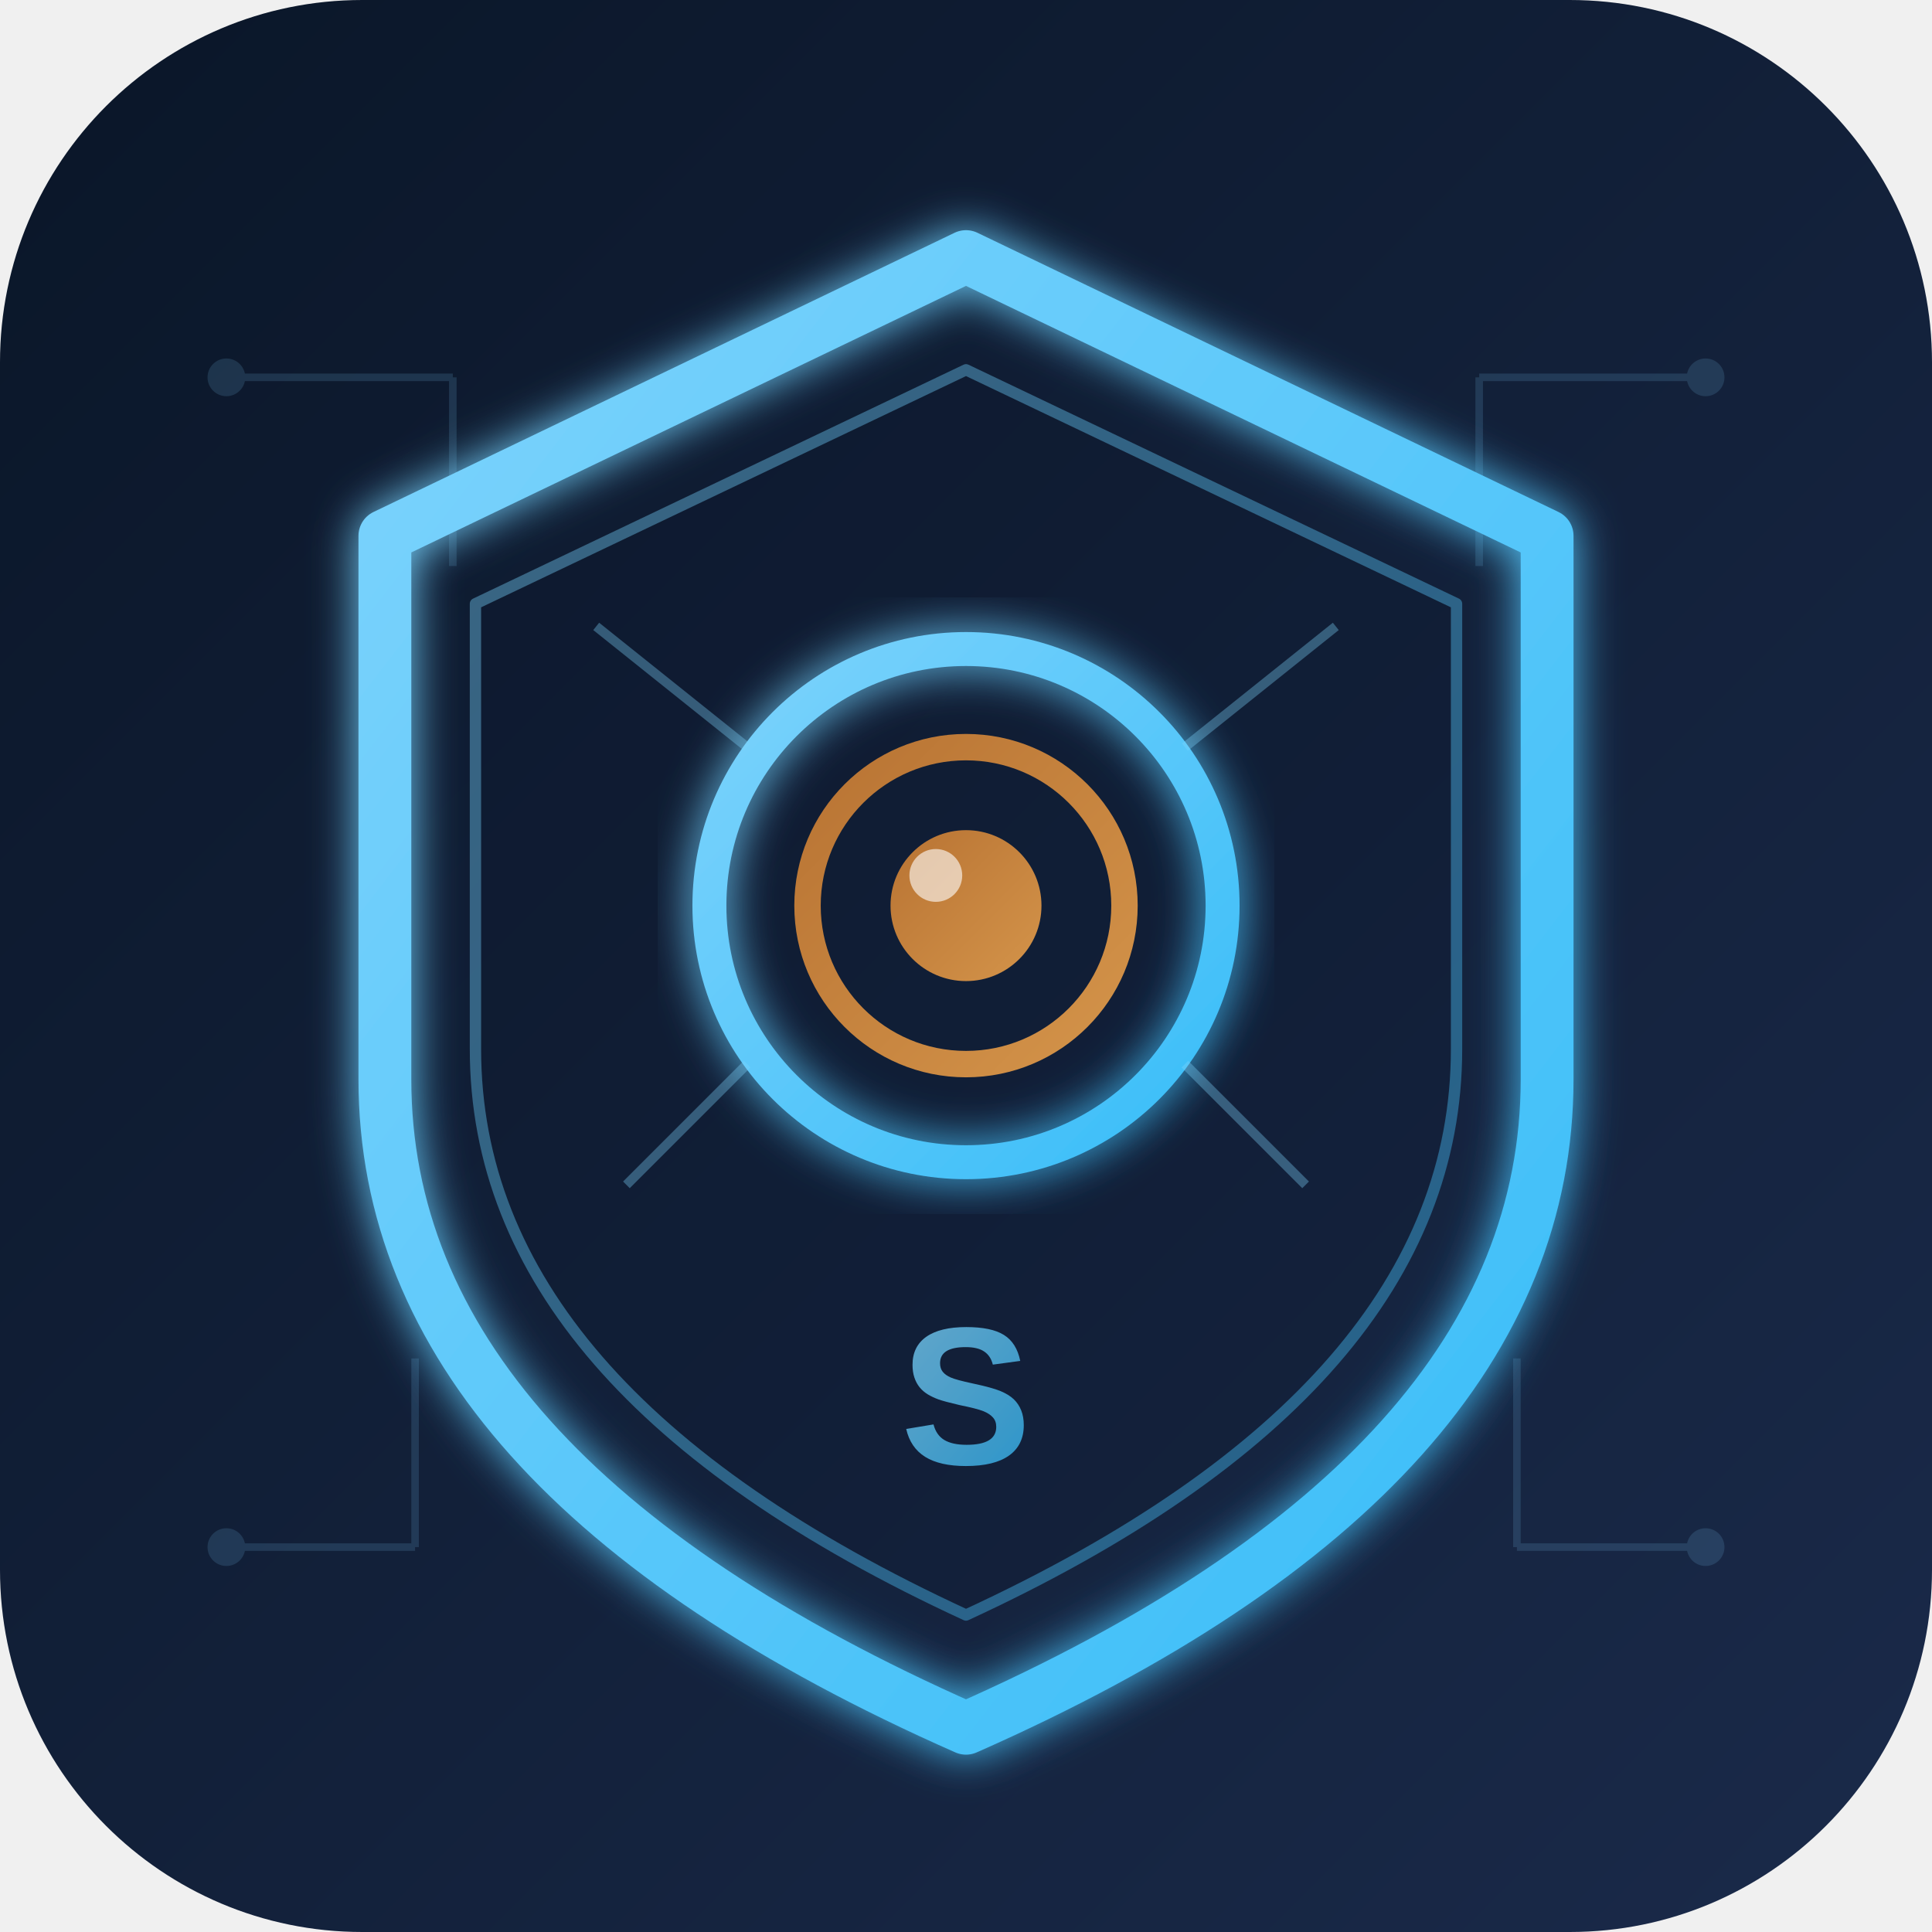
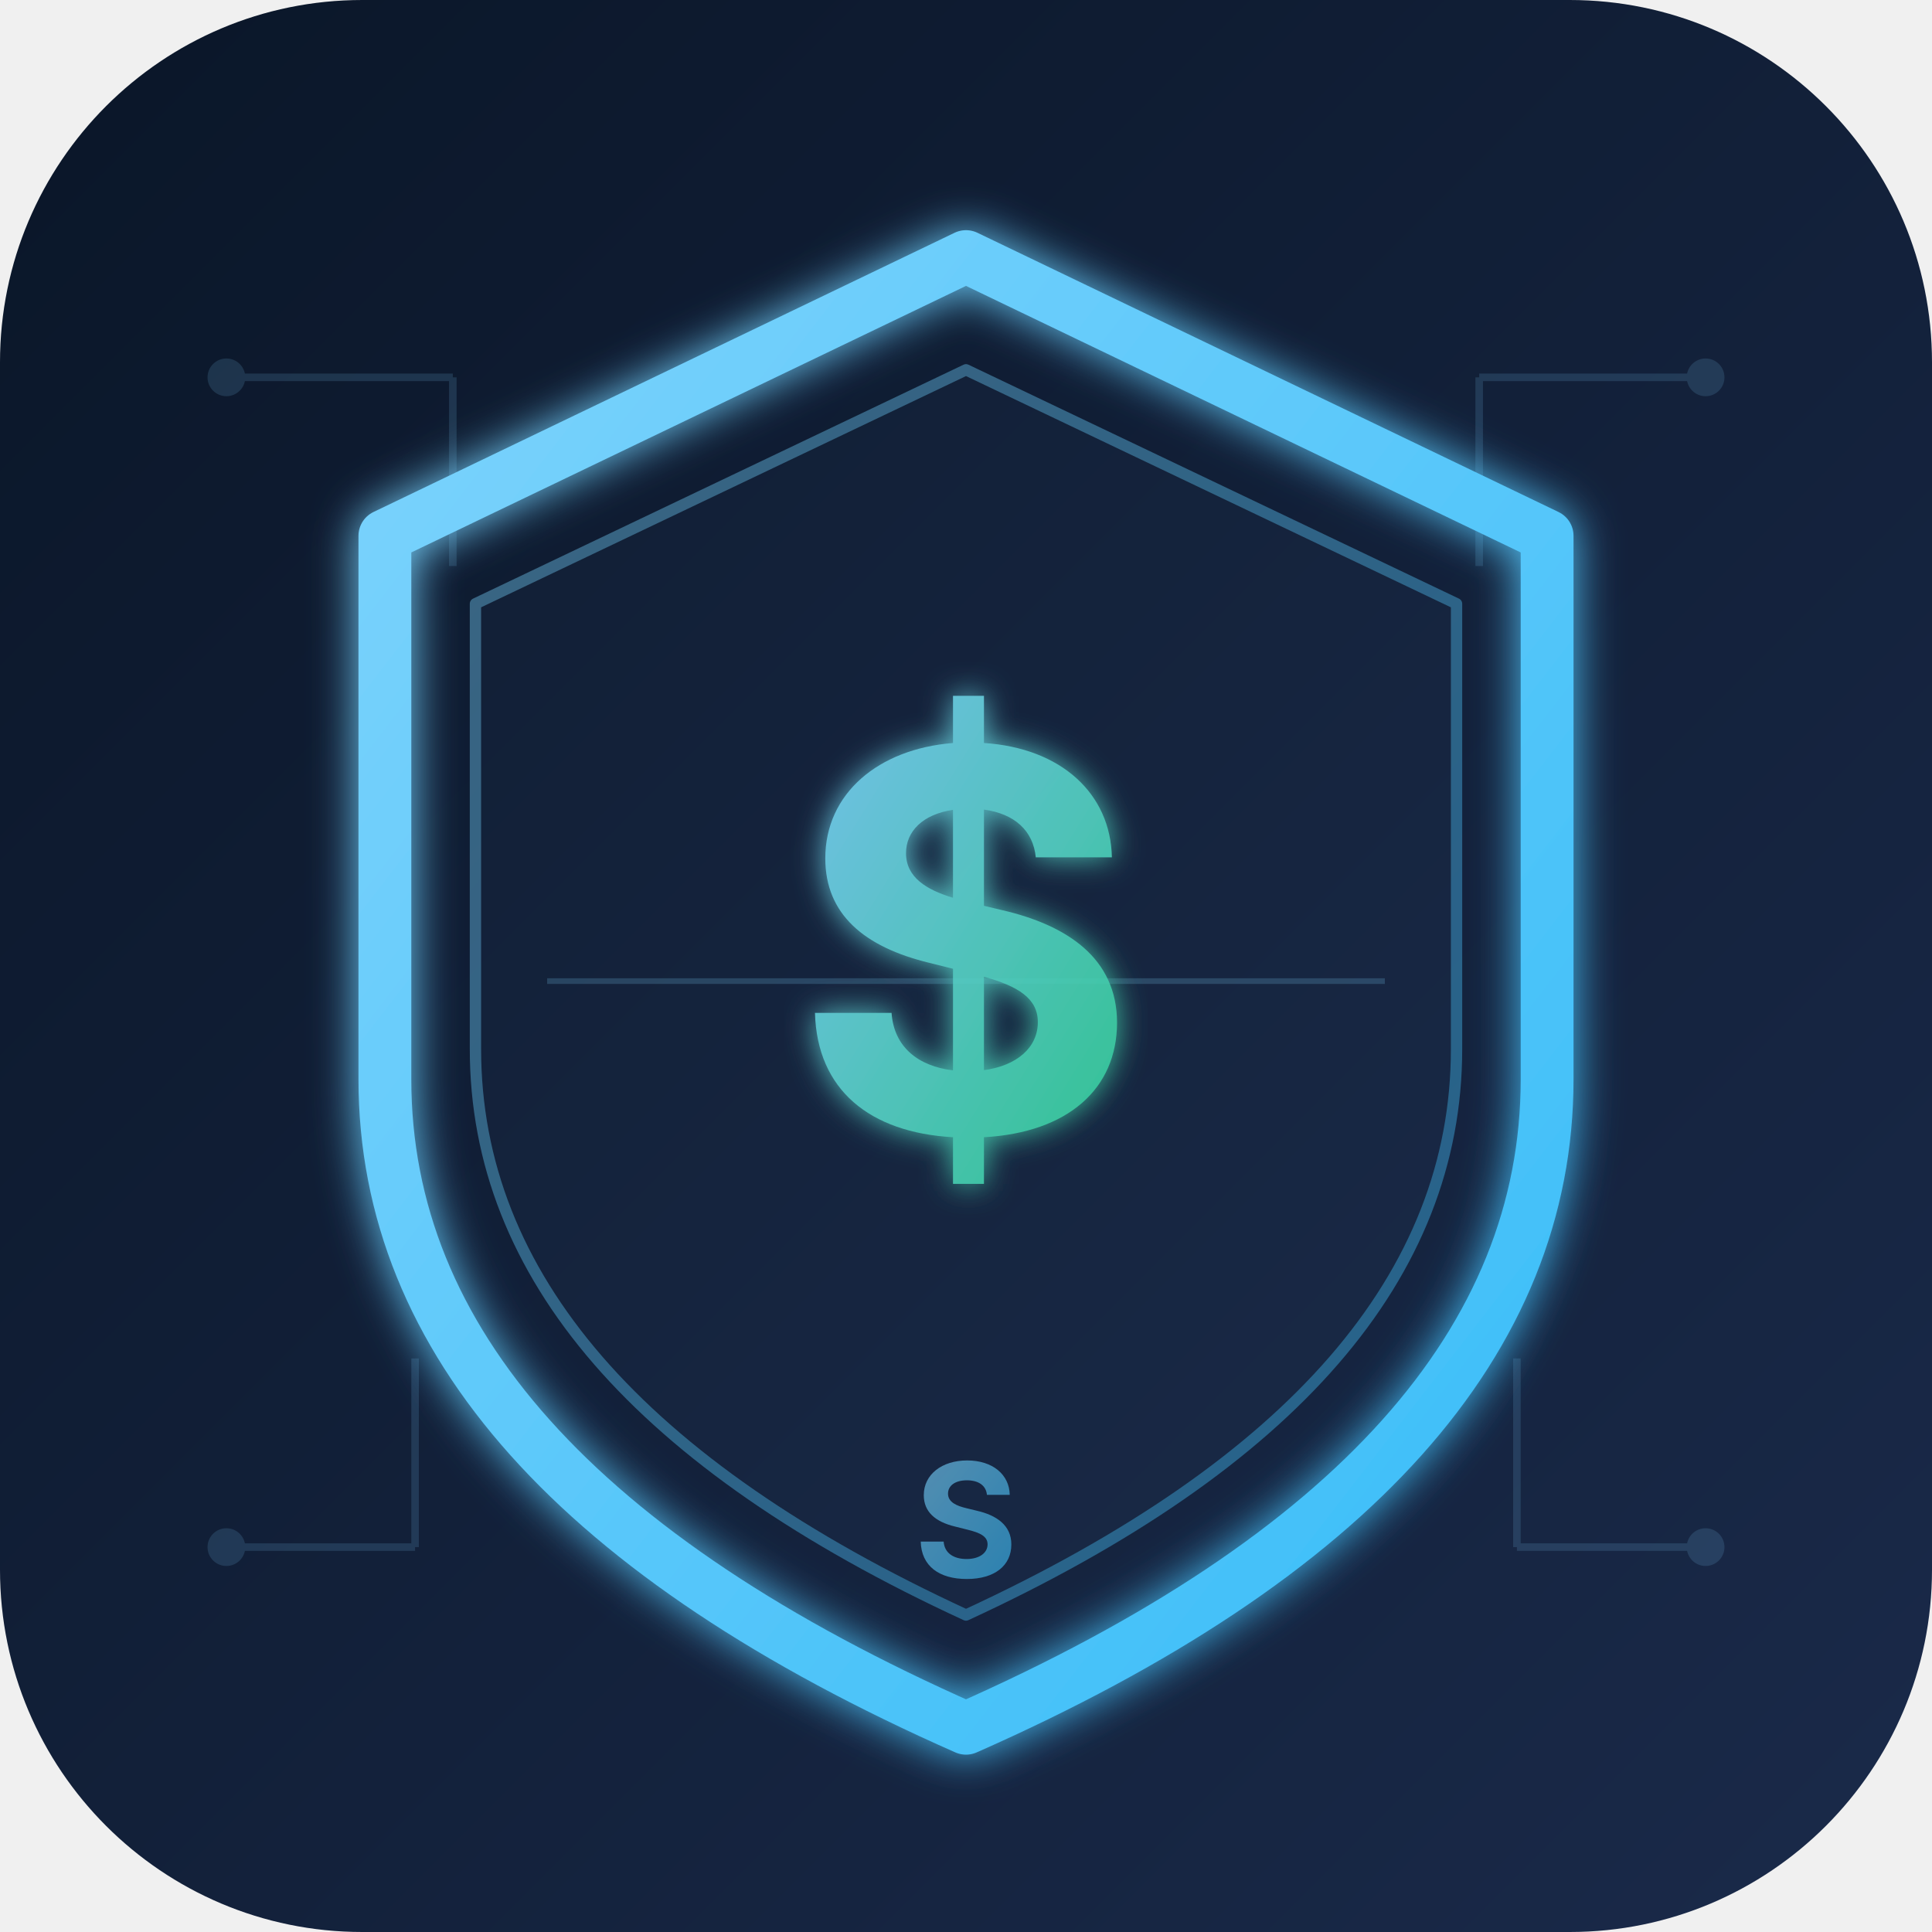
<svg xmlns="http://www.w3.org/2000/svg" viewBox="0 0 512 512">
  <defs>
    <linearGradient id="bg" x1="0%" y1="0%" x2="100%" y2="100%">
      <stop offset="0%" style="stop-color:#0A1628" />
      <stop offset="100%" style="stop-color:#1A2A4A" />
    </linearGradient>
    <linearGradient id="shield" x1="0%" y1="0%" x2="100%" y2="100%">
      <stop offset="0%" style="stop-color:#7DD3FC" />
      <stop offset="100%" style="stop-color:#38BDF8" />
    </linearGradient>
-     <linearGradient id="eye" x1="0%" y1="0%" x2="100%" y2="100%">
-       <stop offset="0%" style="stop-color:#B87333" />
-       <stop offset="100%" style="stop-color:#D4944A" />
+     <linearGradient id="dollar" x1="0%" y1="0%" x2="100%" y2="100%">
+       <stop offset="0%" style="stop-color:#7DD3FC" />
+       <stop offset="100%" style="stop-color:#34D399" />
    </linearGradient>
    <filter id="glow">
      <feGaussianBlur stdDeviation="6" result="blur" />
+       <feMerge>
+         <feMergeNode in="blur" />
+         <feMergeNode in="SourceGraphic" />
+       </feMerge>
+     </filter>
+     <filter id="dollarGlow">
+       <feGaussianBlur stdDeviation="4" result="blur" />
      <feMerge>
        <feMergeNode in="blur" />
        <feMergeNode in="SourceGraphic" />
      </feMerge>
    </filter>
  </defs>
  <rect width="512" height="512" rx="96" fill="url(#bg)" />
  <g stroke="#7DD3FC" stroke-width="2" opacity="0.15" fill="none">
    <line x1="60" y1="100" x2="120" y2="100" />
    <line x1="120" y1="100" x2="120" y2="150" />
    <line x1="392" y1="100" x2="452" y2="100" />
    <line x1="392" y1="100" x2="392" y2="150" />
    <line x1="60" y1="410" x2="110" y2="410" />
    <line x1="110" y1="410" x2="110" y2="360" />
    <line x1="402" y1="410" x2="452" y2="410" />
    <line x1="402" y1="410" x2="402" y2="360" />
    <circle cx="60" cy="100" r="4" fill="#7DD3FC" />
    <circle cx="452" cy="100" r="4" fill="#7DD3FC" />
    <circle cx="60" cy="410" r="4" fill="#7DD3FC" />
    <circle cx="452" cy="410" r="4" fill="#7DD3FC" />
  </g>
  <path d="M256 68 L410 142 L410 286 Q410 390 256 458 Q102 390 102 286 L102 142 Z" fill="none" stroke="url(#shield)" stroke-width="14" stroke-linejoin="round" filter="url(#glow)" />
-   <path d="M256 98 L386 160 L386 278 Q386 368 256 428 Q126 368 126 278 L126 160 Z" fill="#0A1628" fill-opacity="0.5" stroke="url(#shield)" stroke-width="3" stroke-linejoin="round" opacity="0.4" />
-   <circle cx="256" cy="240" r="68" fill="none" stroke="url(#shield)" stroke-width="9" filter="url(#glow)" />
-   <circle cx="256" cy="240" r="42" fill="none" stroke="url(#eye)" stroke-width="7" />
-   <circle cx="256" cy="240" r="20" fill="url(#eye)" />
-   <circle cx="248" cy="232" r="7" fill="white" opacity="0.6" />
-   <g stroke="#7DD3FC" stroke-width="2.5" opacity="0.35">
-     <line x1="198" y1="198" x2="158" y2="166" />
-     <line x1="314" y1="198" x2="354" y2="166" />
-     <line x1="198" y1="282" x2="166" y2="314" />
-     <line x1="314" y1="282" x2="346" y2="314" />
-   </g>
-   <text x="256" y="388" font-family="Arial,Helvetica,sans-serif" font-weight="bold" font-size="52" fill="url(#shield)" text-anchor="middle" letter-spacing="6" opacity="0.75">S</text>
+   <path d="M256 98 L386 160 L386 278 Q386 368 256 428 Q126 368 126 278 L126 160 Z" fill="rgba(125,211,252,0.06)" stroke="url(#shield)" stroke-width="3" stroke-linejoin="round" opacity="0.4" />
+   <line x1="145" y1="260" x2="367" y2="260" stroke="#7DD3FC" stroke-width="1.5" opacity="0.2" />
+   <text x="256" y="300" font-family="Inter,Arial,Helvetica,sans-serif" font-weight="bold" font-size="140" fill="url(#dollar)" text-anchor="middle" filter="url(#dollarGlow)" opacity="0.9">$</text>
+   <text x="256" y="418" font-family="Inter,Arial,Helvetica,sans-serif" font-weight="bold" font-size="42" fill="url(#shield)" text-anchor="middle" letter-spacing="6" opacity="0.6">S</text>
</svg>
